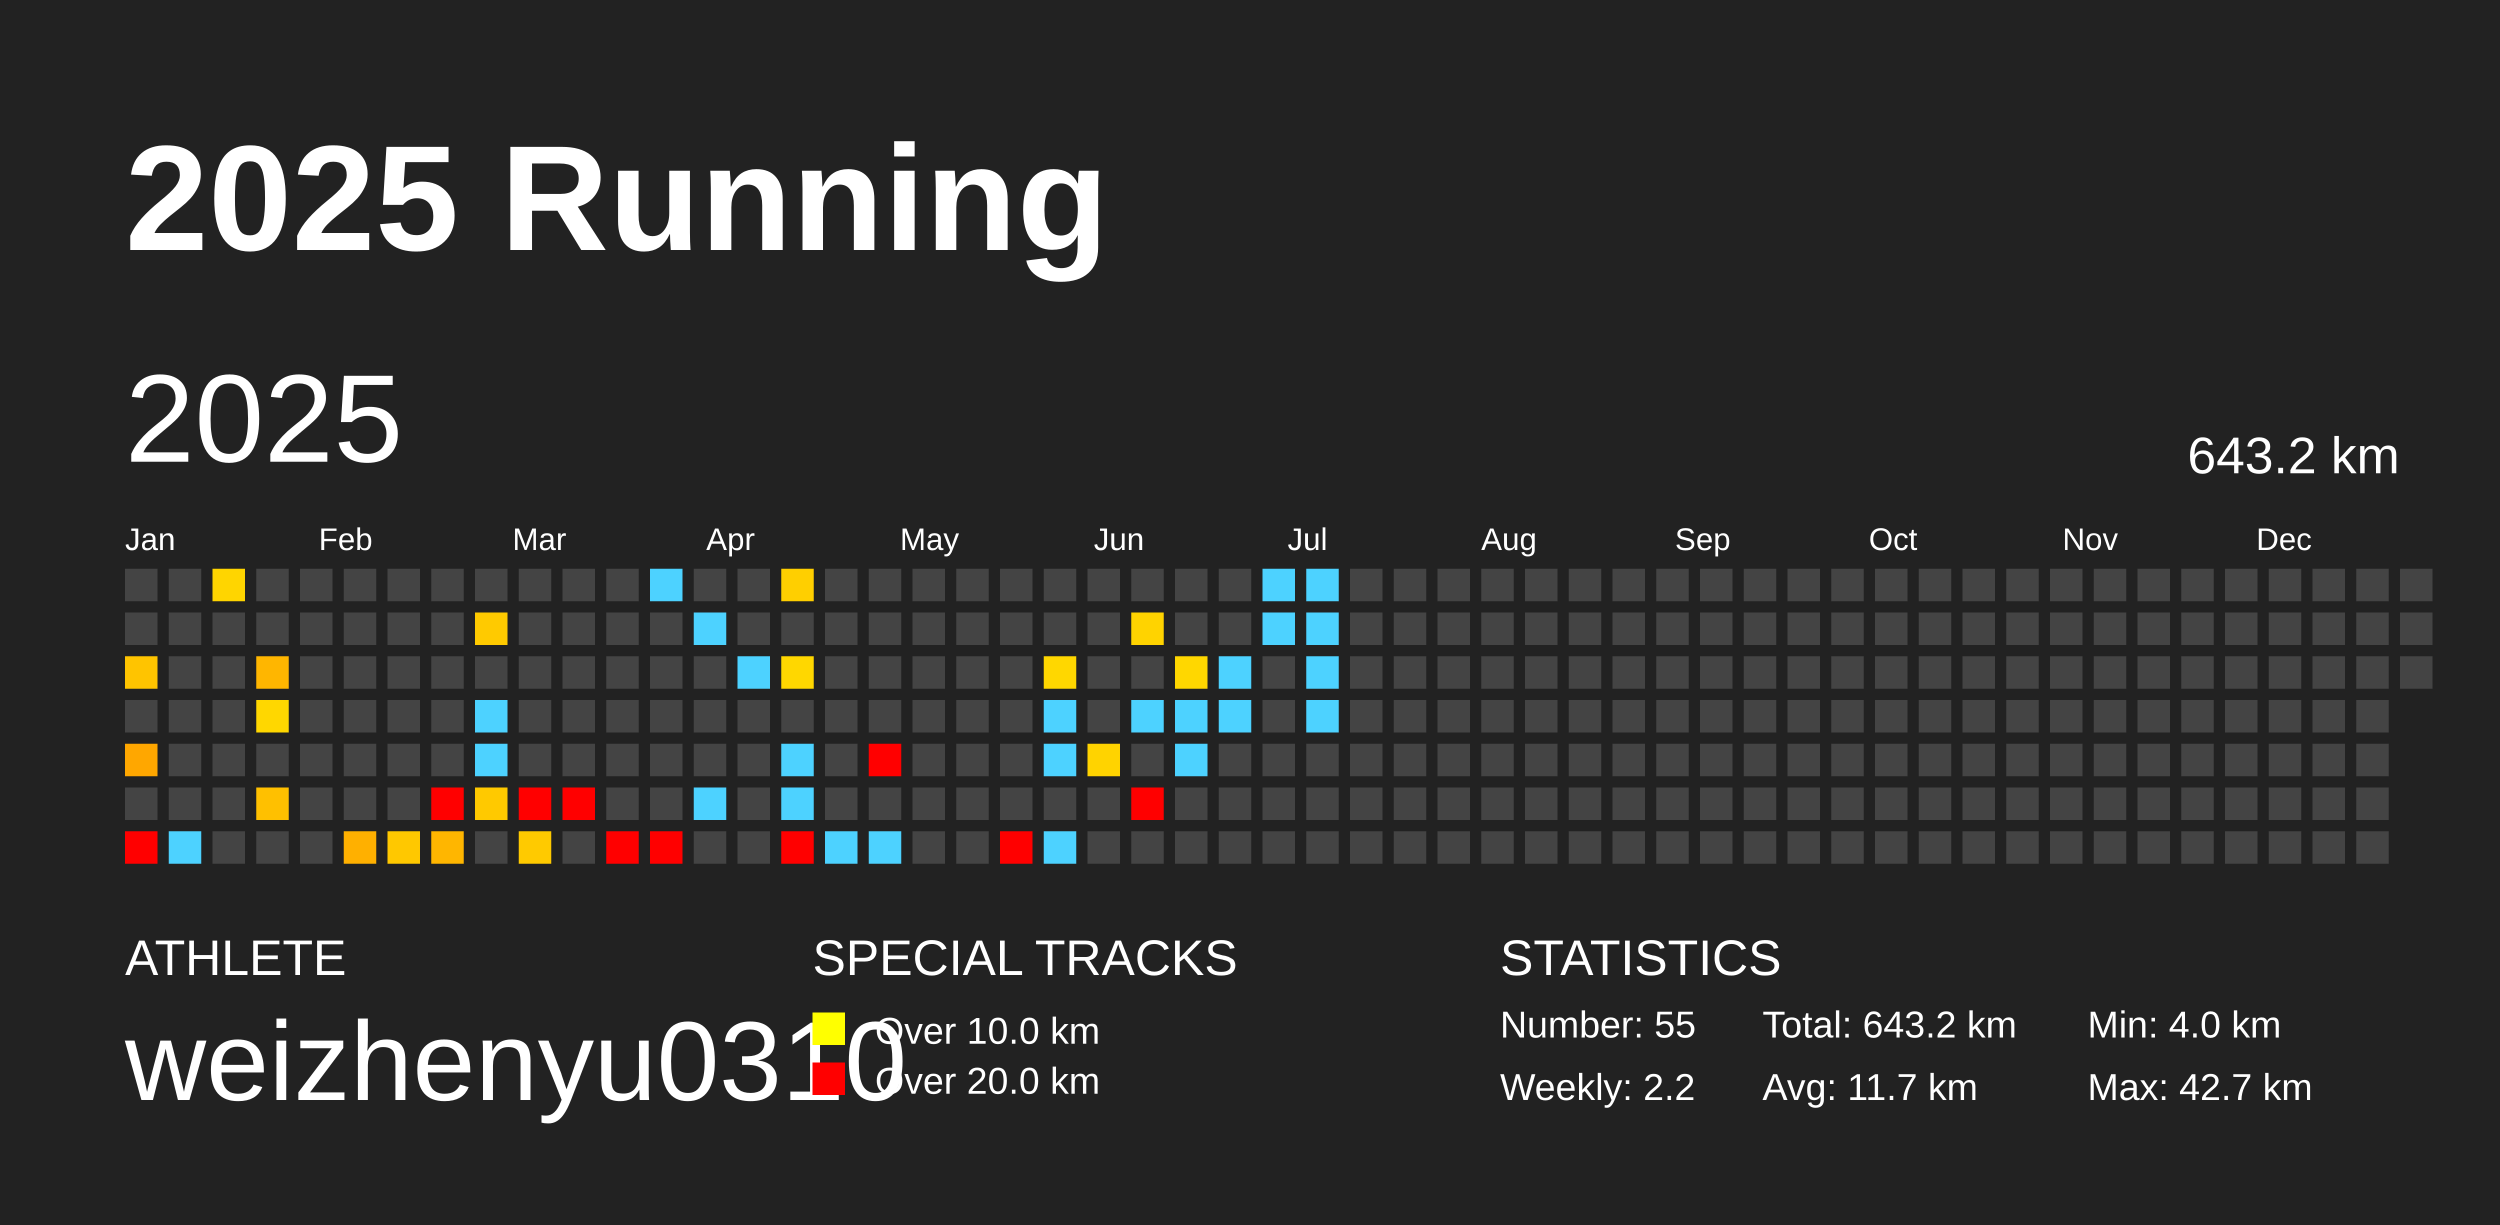
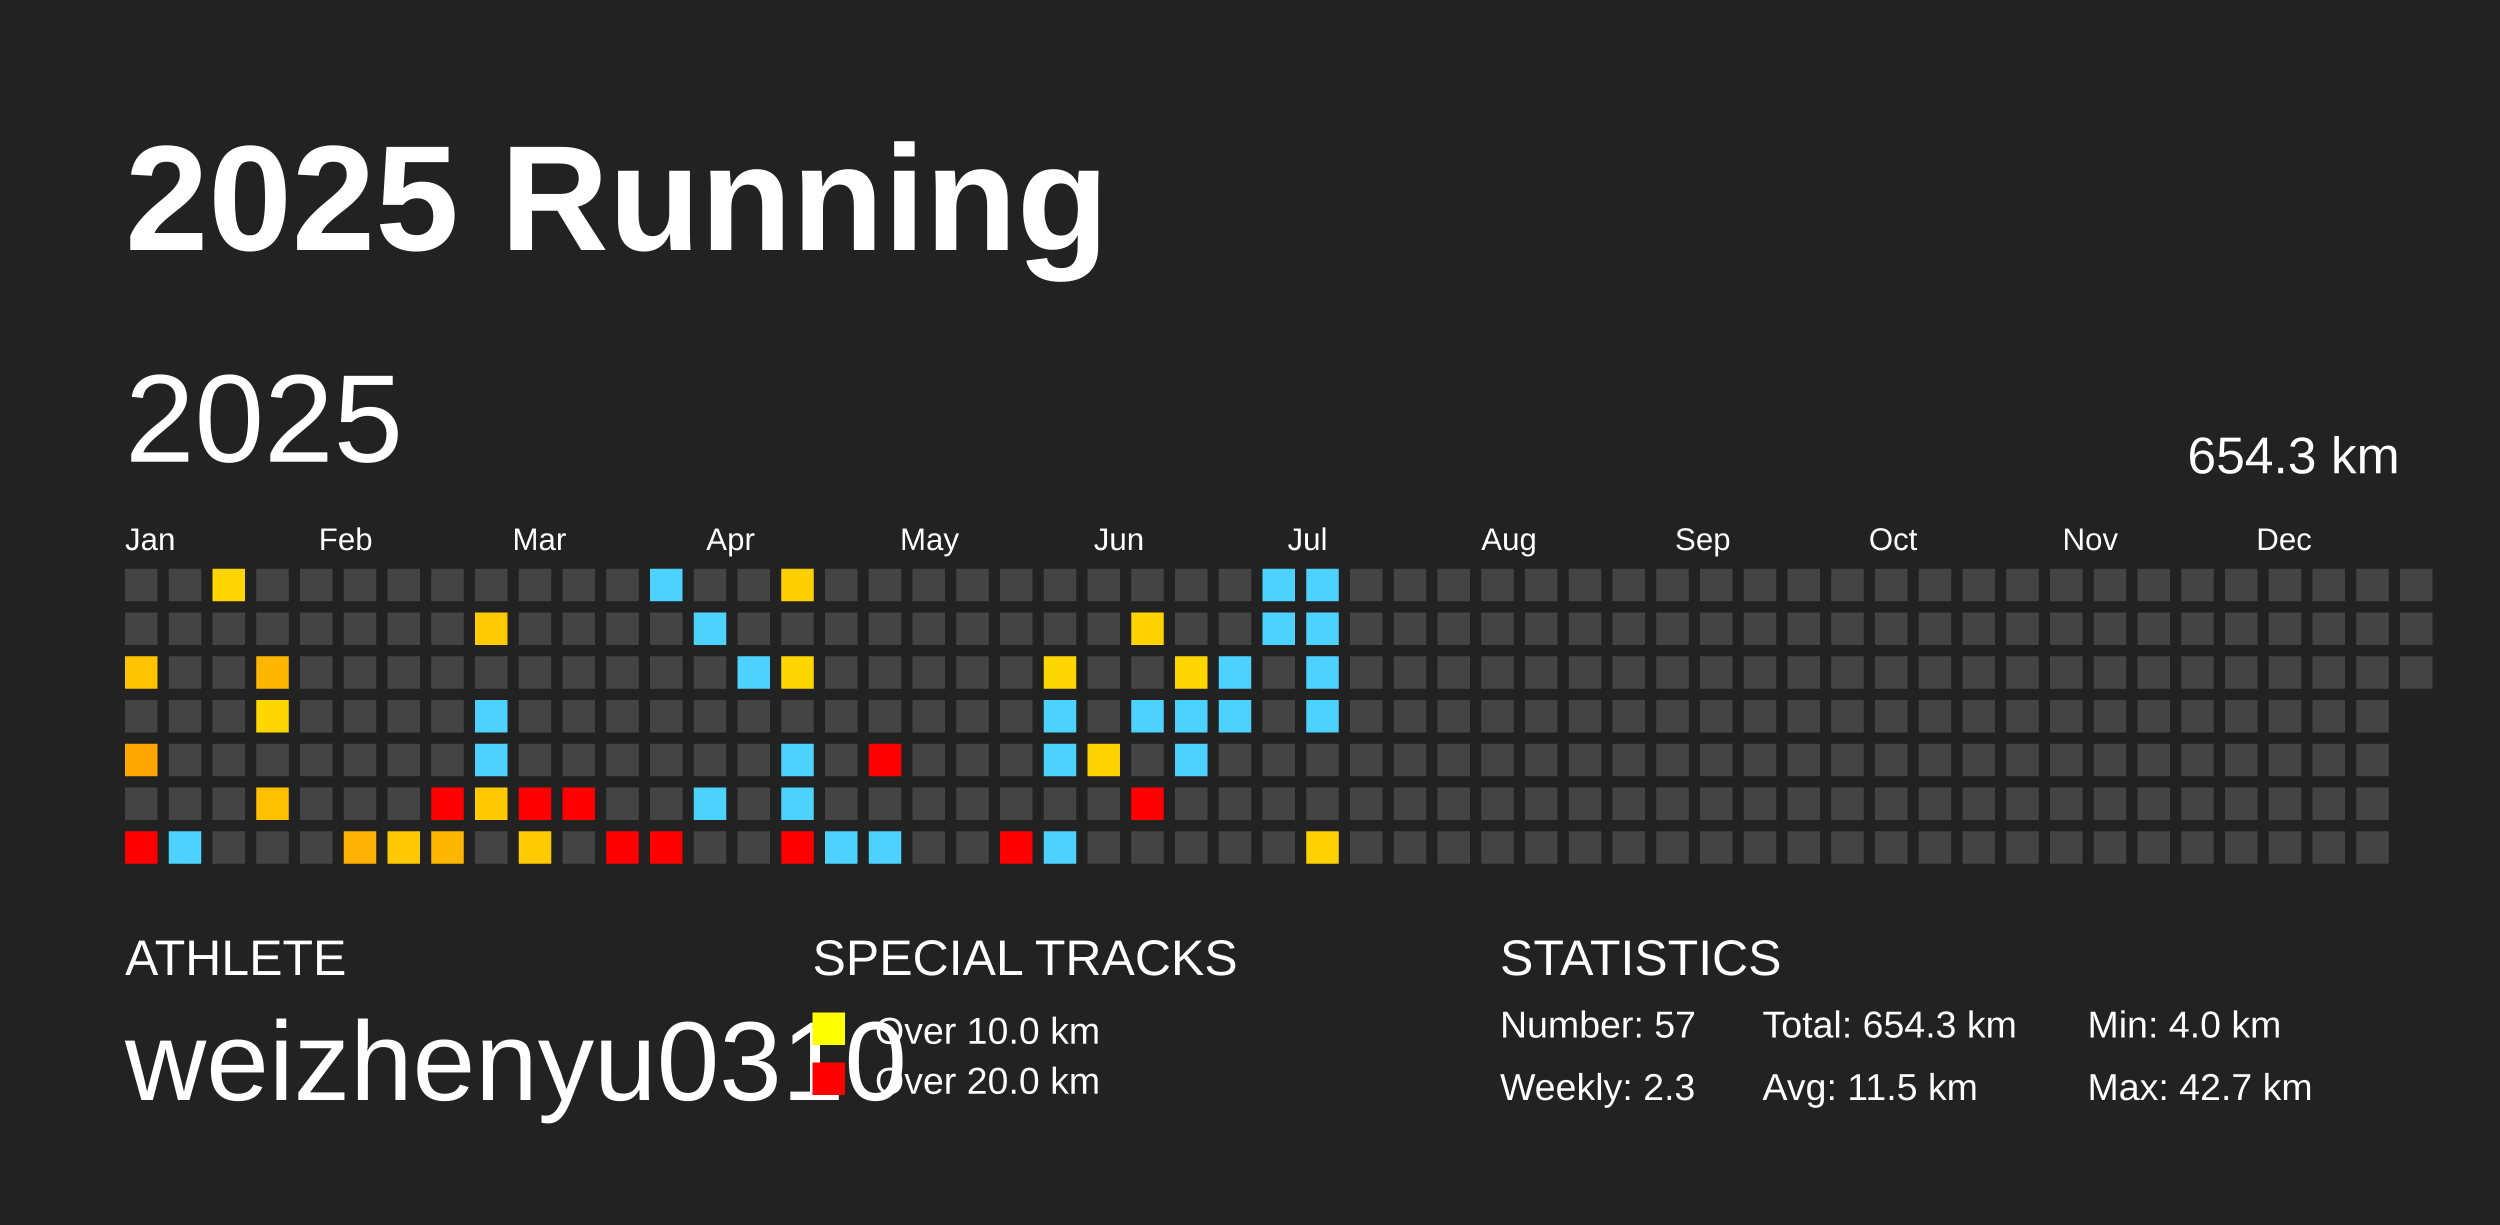
<svg xmlns="http://www.w3.org/2000/svg" baseProfile="full" height="98mm" version="1.1" viewBox="0,0,200,98" width="200mm">
  <defs />
  <rect fill="#222222" height="98" width="200" x="0" y="0" />
  <text fill="#FFFFFF" style="font-size:12px; font-family:Arial; font-weight:bold;" x="10" y="20">2025 Running</text>
  <text fill="#FFFFFF" style="font-size:4px; font-family:Arial" x="10" y="78">ATHLETE</text>
  <text fill="#FFFFFF" style="font-size:9px; font-family:Arial" x="10" y="88">weizhenyu0310</text>
  <text fill="#FFFFFF" style="font-size:4px; font-family:Arial" x="65" y="78">SPECIAL TRACKS</text>
  <rect fill="yellow" height="2.6" width="2.6" x="65" y="81" />
  <text fill="#FFFFFF" style="font-size:3px; font-family:Arial" x="70" y="83.5">Over 10.0 km</text>
  <rect fill="red" height="2.6" width="2.6" x="65" y="85" />
  <text fill="#FFFFFF" style="font-size:3px; font-family:Arial" x="70" y="87.5">Over 20.0 km</text>
  <text fill="#FFFFFF" style="font-size:4px; font-family:Arial" x="120" y="78">STATISTICS</text>
-   <text fill="#FFFFFF" style="font-size:3px; font-family:Arial" x="120" y="83">Number: 55</text>
-   <text fill="#FFFFFF" style="font-size:3px; font-family:Arial" x="120" y="88">Weekly: 2.2</text>
-   <text fill="#FFFFFF" style="font-size:3px; font-family:Arial" x="141" y="83">Total: 643.2 km</text>
-   <text fill="#FFFFFF" style="font-size:3px; font-family:Arial" x="141" y="88">Avg: 11.7 km</text>
+   <text fill="#FFFFFF" style="font-size:3px; font-family:Arial" x="120" y="83">Number: 57</text>
+   <text fill="#FFFFFF" style="font-size:3px; font-family:Arial" x="120" y="88">Weekly: 2.3</text>
+   <text fill="#FFFFFF" style="font-size:3px; font-family:Arial" x="141" y="83">Total: 654.3 km</text>
+   <text fill="#FFFFFF" style="font-size:3px; font-family:Arial" x="141" y="88">Avg: 11.5 km</text>
  <text fill="#FFFFFF" style="font-size:3px; font-family:Arial" x="167" y="83">Min: 4.0 km</text>
  <text fill="#FFFFFF" style="font-size:3px; font-family:Arial" x="167" y="88">Max: 42.7 km</text>
  <text dominant-baseline="hanging" fill="#FFFFFF" style="font-size:10.0px; font-family:Arial;" x="10" y="30">2025</text>
-   <text dominant-baseline="hanging" fill="#FFFFFF" style="font-size:4.125px; font-family:Arial;" x="175" y="35">643.2 km</text>
+   <text dominant-baseline="hanging" fill="#FFFFFF" style="font-size:4.125px; font-family:Arial;" x="175" y="35">654.3 km</text>
  <text fill="#FFFFFF" style="font-size:2.5px; font-family:Arial" x="10.0" y="44">Jan</text>
  <text fill="#FFFFFF" style="font-size:2.5px; font-family:Arial" x="25.5" y="44">Feb</text>
  <text fill="#FFFFFF" style="font-size:2.5px; font-family:Arial" x="41.0" y="44">Mar</text>
  <text fill="#FFFFFF" style="font-size:2.5px; font-family:Arial" x="56.5" y="44">Apr</text>
  <text fill="#FFFFFF" style="font-size:2.5px; font-family:Arial" x="72.0" y="44">May</text>
  <text fill="#FFFFFF" style="font-size:2.5px; font-family:Arial" x="87.5" y="44">Jun</text>
  <text fill="#FFFFFF" style="font-size:2.5px; font-family:Arial" x="103.0" y="44">Jul</text>
  <text fill="#FFFFFF" style="font-size:2.5px; font-family:Arial" x="118.5" y="44">Aug</text>
  <text fill="#FFFFFF" style="font-size:2.5px; font-family:Arial" x="134.0" y="44">Sep</text>
  <text fill="#FFFFFF" style="font-size:2.5px; font-family:Arial" x="149.5" y="44">Oct</text>
  <text fill="#FFFFFF" style="font-size:2.5px; font-family:Arial" x="165.0" y="44">Nov</text>
  <text fill="#FFFFFF" style="font-size:2.5px; font-family:Arial" x="180.5" y="44">Dec</text>
  <rect fill="#444444" height="2.6" width="2.6" x="10.0" y="45.5" />
  <rect fill="#444444" height="2.6" width="2.6" x="10.0" y="49.0" />
  <rect fill="#ffc400" height="2.6" width="2.6" x="10.0" y="52.5" />
  <rect fill="#444444" height="2.6" width="2.6" x="10.0" y="56.0" />
  <rect fill="#ffa700" height="2.6" width="2.6" x="10.0" y="59.5" />
  <rect fill="#444444" height="2.6" width="2.6" x="10.0" y="63.0" />
  <rect fill="red" height="2.6" width="2.6" x="10.0" y="66.5" />
  <rect fill="#444444" height="2.6" width="2.6" x="13.5" y="45.5" />
  <rect fill="#444444" height="2.6" width="2.6" x="13.5" y="49.0" />
  <rect fill="#444444" height="2.6" width="2.6" x="13.5" y="52.5" />
  <rect fill="#444444" height="2.6" width="2.6" x="13.5" y="56.0" />
  <rect fill="#444444" height="2.6" width="2.6" x="13.5" y="59.5" />
  <rect fill="#444444" height="2.6" width="2.6" x="13.5" y="63.0" />
  <rect fill="#4dd2ff" height="2.6" width="2.6" x="13.5" y="66.5" />
  <rect fill="#ffd500" height="2.6" width="2.6" x="17.0" y="45.5" />
  <rect fill="#444444" height="2.6" width="2.6" x="17.0" y="49.0" />
  <rect fill="#444444" height="2.6" width="2.6" x="17.0" y="52.5" />
  <rect fill="#444444" height="2.6" width="2.6" x="17.0" y="56.0" />
  <rect fill="#444444" height="2.6" width="2.6" x="17.0" y="59.5" />
  <rect fill="#444444" height="2.6" width="2.6" x="17.0" y="63.0" />
  <rect fill="#444444" height="2.6" width="2.6" x="17.0" y="66.5" />
  <rect fill="#444444" height="2.6" width="2.6" x="20.5" y="45.5" />
  <rect fill="#444444" height="2.6" width="2.6" x="20.5" y="49.0" />
  <rect fill="#ffb600" height="2.6" width="2.6" x="20.5" y="52.5" />
  <rect fill="#ffd700" height="2.6" width="2.6" x="20.5" y="56.0" />
  <rect fill="#444444" height="2.6" width="2.6" x="20.5" y="59.5" />
  <rect fill="#ffc000" height="2.6" width="2.6" x="20.5" y="63.0" />
  <rect fill="#444444" height="2.6" width="2.6" x="20.5" y="66.5" />
  <rect fill="#444444" height="2.6" width="2.6" x="24.0" y="45.5" />
  <rect fill="#444444" height="2.6" width="2.6" x="24.0" y="49.0" />
  <rect fill="#444444" height="2.6" width="2.6" x="24.0" y="52.5" />
  <rect fill="#444444" height="2.6" width="2.6" x="24.0" y="56.0" />
  <rect fill="#444444" height="2.6" width="2.6" x="24.0" y="59.5" />
  <rect fill="#444444" height="2.6" width="2.6" x="24.0" y="63.0" />
  <rect fill="#444444" height="2.6" width="2.6" x="24.0" y="66.5" />
  <rect fill="#444444" height="2.6" width="2.6" x="27.5" y="45.5" />
  <rect fill="#444444" height="2.6" width="2.6" x="27.5" y="49.0" />
  <rect fill="#444444" height="2.6" width="2.6" x="27.5" y="52.5" />
  <rect fill="#444444" height="2.6" width="2.6" x="27.5" y="56.0" />
  <rect fill="#444444" height="2.6" width="2.6" x="27.5" y="59.5" />
  <rect fill="#444444" height="2.6" width="2.6" x="27.5" y="63.0" />
  <rect fill="#ffb000" height="2.6" width="2.6" x="27.5" y="66.5" />
  <rect fill="#444444" height="2.6" width="2.6" x="31.0" y="45.5" />
  <rect fill="#444444" height="2.6" width="2.6" x="31.0" y="49.0" />
  <rect fill="#444444" height="2.6" width="2.6" x="31.0" y="52.5" />
  <rect fill="#444444" height="2.6" width="2.6" x="31.0" y="56.0" />
  <rect fill="#444444" height="2.6" width="2.6" x="31.0" y="59.5" />
  <rect fill="#444444" height="2.6" width="2.6" x="31.0" y="63.0" />
  <rect fill="#ffc800" height="2.6" width="2.6" x="31.0" y="66.5" />
  <rect fill="#444444" height="2.6" width="2.6" x="34.5" y="45.5" />
  <rect fill="#444444" height="2.6" width="2.6" x="34.5" y="49.0" />
  <rect fill="#444444" height="2.6" width="2.6" x="34.5" y="52.5" />
  <rect fill="#444444" height="2.6" width="2.6" x="34.5" y="56.0" />
  <rect fill="#444444" height="2.6" width="2.6" x="34.5" y="59.5" />
  <rect fill="red" height="2.6" width="2.6" x="34.5" y="63.0" />
  <rect fill="#ffb600" height="2.6" width="2.6" x="34.5" y="66.5" />
  <rect fill="#444444" height="2.6" width="2.6" x="38.0" y="45.5" />
  <rect fill="#ffca00" height="2.6" width="2.6" x="38.0" y="49.0" />
  <rect fill="#444444" height="2.6" width="2.6" x="38.0" y="52.5" />
  <rect fill="#4dd2ff" height="2.6" width="2.6" x="38.0" y="56.0" />
  <rect fill="#4dd2ff" height="2.6" width="2.6" x="38.0" y="59.5" />
  <rect fill="#ffc900" height="2.6" width="2.6" x="38.0" y="63.0" />
  <rect fill="#444444" height="2.6" width="2.6" x="38.0" y="66.5" />
  <rect fill="#444444" height="2.6" width="2.6" x="41.5" y="45.5" />
  <rect fill="#444444" height="2.6" width="2.6" x="41.5" y="49.0" />
  <rect fill="#444444" height="2.6" width="2.6" x="41.5" y="52.5" />
  <rect fill="#444444" height="2.6" width="2.6" x="41.5" y="56.0" />
  <rect fill="#444444" height="2.6" width="2.6" x="41.5" y="59.5" />
  <rect fill="red" height="2.6" width="2.6" x="41.5" y="63.0" />
  <rect fill="#ffca00" height="2.6" width="2.6" x="41.5" y="66.5" />
  <rect fill="#444444" height="2.6" width="2.6" x="45.0" y="45.5" />
  <rect fill="#444444" height="2.6" width="2.6" x="45.0" y="49.0" />
  <rect fill="#444444" height="2.6" width="2.6" x="45.0" y="52.5" />
  <rect fill="#444444" height="2.6" width="2.6" x="45.0" y="56.0" />
  <rect fill="#444444" height="2.6" width="2.6" x="45.0" y="59.5" />
  <rect fill="red" height="2.6" width="2.6" x="45.0" y="63.0" />
  <rect fill="#444444" height="2.6" width="2.6" x="45.0" y="66.5" />
  <rect fill="#444444" height="2.6" width="2.6" x="48.5" y="45.5" />
  <rect fill="#444444" height="2.6" width="2.6" x="48.5" y="49.0" />
  <rect fill="#444444" height="2.6" width="2.6" x="48.5" y="52.5" />
  <rect fill="#444444" height="2.6" width="2.6" x="48.5" y="56.0" />
  <rect fill="#444444" height="2.6" width="2.6" x="48.5" y="59.5" />
  <rect fill="#444444" height="2.6" width="2.6" x="48.5" y="63.0" />
  <rect fill="red" height="2.6" width="2.6" x="48.5" y="66.5" />
  <rect fill="#4dd2ff" height="2.6" width="2.6" x="52.0" y="45.5" />
  <rect fill="#444444" height="2.6" width="2.6" x="52.0" y="49.0" />
  <rect fill="#444444" height="2.6" width="2.6" x="52.0" y="52.5" />
  <rect fill="#444444" height="2.6" width="2.6" x="52.0" y="56.0" />
  <rect fill="#444444" height="2.6" width="2.6" x="52.0" y="59.5" />
  <rect fill="#444444" height="2.6" width="2.6" x="52.0" y="63.0" />
  <rect fill="red" height="2.6" width="2.6" x="52.0" y="66.5" />
  <rect fill="#444444" height="2.6" width="2.6" x="55.5" y="45.5" />
  <rect fill="#4dd2ff" height="2.6" width="2.6" x="55.5" y="49.0" />
  <rect fill="#444444" height="2.6" width="2.6" x="55.5" y="52.5" />
  <rect fill="#444444" height="2.6" width="2.6" x="55.5" y="56.0" />
  <rect fill="#444444" height="2.6" width="2.6" x="55.5" y="59.5" />
  <rect fill="#4dd2ff" height="2.6" width="2.6" x="55.5" y="63.0" />
  <rect fill="#444444" height="2.6" width="2.6" x="55.5" y="66.5" />
  <rect fill="#444444" height="2.6" width="2.6" x="59.0" y="45.5" />
  <rect fill="#444444" height="2.6" width="2.6" x="59.0" y="49.0" />
  <rect fill="#4dd2ff" height="2.6" width="2.6" x="59.0" y="52.5" />
  <rect fill="#444444" height="2.6" width="2.6" x="59.0" y="56.0" />
  <rect fill="#444444" height="2.6" width="2.6" x="59.0" y="59.5" />
  <rect fill="#444444" height="2.6" width="2.6" x="59.0" y="63.0" />
  <rect fill="#444444" height="2.6" width="2.6" x="59.0" y="66.5" />
  <rect fill="#ffcf00" height="2.6" width="2.6" x="62.5" y="45.5" />
  <rect fill="#444444" height="2.6" width="2.6" x="62.5" y="49.0" />
  <rect fill="#ffd700" height="2.6" width="2.6" x="62.5" y="52.5" />
  <rect fill="#444444" height="2.6" width="2.6" x="62.5" y="56.0" />
  <rect fill="#4dd2ff" height="2.6" width="2.6" x="62.5" y="59.5" />
  <rect fill="#4dd2ff" height="2.6" width="2.6" x="62.5" y="63.0" />
  <rect fill="red" height="2.6" width="2.6" x="62.5" y="66.5" />
  <rect fill="#444444" height="2.6" width="2.6" x="66.0" y="45.5" />
  <rect fill="#444444" height="2.6" width="2.6" x="66.0" y="49.0" />
  <rect fill="#444444" height="2.6" width="2.6" x="66.0" y="52.5" />
  <rect fill="#444444" height="2.6" width="2.6" x="66.0" y="56.0" />
  <rect fill="#444444" height="2.6" width="2.6" x="66.0" y="59.5" />
  <rect fill="#444444" height="2.6" width="2.6" x="66.0" y="63.0" />
  <rect fill="#4dd2ff" height="2.6" width="2.6" x="66.0" y="66.5" />
  <rect fill="#444444" height="2.6" width="2.6" x="69.5" y="45.5" />
  <rect fill="#444444" height="2.6" width="2.6" x="69.5" y="49.0" />
  <rect fill="#444444" height="2.6" width="2.6" x="69.5" y="52.5" />
  <rect fill="#444444" height="2.6" width="2.6" x="69.5" y="56.0" />
  <rect fill="red" height="2.6" width="2.6" x="69.5" y="59.5" />
  <rect fill="#444444" height="2.6" width="2.6" x="69.5" y="63.0" />
  <rect fill="#4dd2ff" height="2.6" width="2.6" x="69.5" y="66.5" />
  <rect fill="#444444" height="2.6" width="2.6" x="73.0" y="45.5" />
  <rect fill="#444444" height="2.6" width="2.6" x="73.0" y="49.0" />
  <rect fill="#444444" height="2.6" width="2.6" x="73.0" y="52.5" />
  <rect fill="#444444" height="2.6" width="2.6" x="73.0" y="56.0" />
  <rect fill="#444444" height="2.6" width="2.6" x="73.0" y="59.5" />
  <rect fill="#444444" height="2.6" width="2.6" x="73.0" y="63.0" />
  <rect fill="#444444" height="2.6" width="2.6" x="73.0" y="66.5" />
  <rect fill="#444444" height="2.6" width="2.6" x="76.5" y="45.5" />
  <rect fill="#444444" height="2.6" width="2.6" x="76.5" y="49.0" />
  <rect fill="#444444" height="2.6" width="2.6" x="76.5" y="52.5" />
  <rect fill="#444444" height="2.6" width="2.6" x="76.5" y="56.0" />
  <rect fill="#444444" height="2.6" width="2.6" x="76.5" y="59.5" />
  <rect fill="#444444" height="2.6" width="2.6" x="76.5" y="63.0" />
  <rect fill="#444444" height="2.6" width="2.6" x="76.5" y="66.5" />
  <rect fill="#444444" height="2.6" width="2.6" x="80.0" y="45.5" />
  <rect fill="#444444" height="2.6" width="2.6" x="80.0" y="49.0" />
  <rect fill="#444444" height="2.6" width="2.6" x="80.0" y="52.5" />
  <rect fill="#444444" height="2.6" width="2.6" x="80.0" y="56.0" />
  <rect fill="#444444" height="2.6" width="2.6" x="80.0" y="59.5" />
  <rect fill="#444444" height="2.6" width="2.6" x="80.0" y="63.0" />
  <rect fill="red" height="2.6" width="2.6" x="80.0" y="66.5" />
  <rect fill="#444444" height="2.6" width="2.6" x="83.5" y="45.5" />
  <rect fill="#444444" height="2.6" width="2.6" x="83.5" y="49.0" />
  <rect fill="#ffd700" height="2.6" width="2.6" x="83.5" y="52.5" />
  <rect fill="#4dd2ff" height="2.6" width="2.6" x="83.5" y="56.0" />
  <rect fill="#4dd2ff" height="2.6" width="2.6" x="83.5" y="59.5" />
  <rect fill="#444444" height="2.6" width="2.6" x="83.5" y="63.0" />
  <rect fill="#4dd2ff" height="2.6" width="2.6" x="83.5" y="66.5" />
  <rect fill="#444444" height="2.6" width="2.6" x="87.0" y="45.5" />
  <rect fill="#444444" height="2.6" width="2.6" x="87.0" y="49.0" />
  <rect fill="#444444" height="2.6" width="2.6" x="87.0" y="52.5" />
  <rect fill="#444444" height="2.6" width="2.6" x="87.0" y="56.0" />
  <rect fill="#ffd300" height="2.6" width="2.6" x="87.0" y="59.5" />
  <rect fill="#444444" height="2.6" width="2.6" x="87.0" y="63.0" />
  <rect fill="#444444" height="2.6" width="2.6" x="87.0" y="66.5" />
  <rect fill="#444444" height="2.6" width="2.6" x="90.5" y="45.5" />
  <rect fill="#ffd300" height="2.6" width="2.6" x="90.5" y="49.0" />
  <rect fill="#444444" height="2.6" width="2.6" x="90.5" y="52.5" />
  <rect fill="#4dd2ff" height="2.6" width="2.6" x="90.5" y="56.0" />
  <rect fill="#444444" height="2.6" width="2.6" x="90.5" y="59.5" />
  <rect fill="red" height="2.6" width="2.6" x="90.5" y="63.0" />
  <rect fill="#444444" height="2.6" width="2.6" x="90.5" y="66.5" />
  <rect fill="#444444" height="2.6" width="2.6" x="94.0" y="45.5" />
  <rect fill="#444444" height="2.6" width="2.6" x="94.0" y="49.0" />
  <rect fill="#ffd700" height="2.6" width="2.6" x="94.0" y="52.5" />
  <rect fill="#4dd2ff" height="2.6" width="2.6" x="94.0" y="56.0" />
  <rect fill="#4dd2ff" height="2.6" width="2.6" x="94.0" y="59.5" />
  <rect fill="#444444" height="2.6" width="2.6" x="94.0" y="63.0" />
  <rect fill="#444444" height="2.6" width="2.6" x="94.0" y="66.5" />
  <rect fill="#444444" height="2.6" width="2.6" x="97.5" y="45.5" />
  <rect fill="#444444" height="2.6" width="2.6" x="97.5" y="49.0" />
  <rect fill="#4dd2ff" height="2.6" width="2.6" x="97.5" y="52.5" />
  <rect fill="#4dd2ff" height="2.6" width="2.6" x="97.5" y="56.0" />
  <rect fill="#444444" height="2.6" width="2.6" x="97.5" y="59.5" />
  <rect fill="#444444" height="2.6" width="2.6" x="97.5" y="63.0" />
  <rect fill="#444444" height="2.6" width="2.6" x="97.5" y="66.5" />
  <rect fill="#4dd2ff" height="2.6" width="2.6" x="101.0" y="45.5" />
  <rect fill="#4dd2ff" height="2.6" width="2.6" x="101.0" y="49.0" />
  <rect fill="#444444" height="2.6" width="2.6" x="101.0" y="52.5" />
  <rect fill="#444444" height="2.6" width="2.6" x="101.0" y="56.0" />
  <rect fill="#444444" height="2.6" width="2.6" x="101.0" y="59.5" />
  <rect fill="#444444" height="2.6" width="2.6" x="101.0" y="63.0" />
  <rect fill="#444444" height="2.6" width="2.6" x="101.0" y="66.5" />
  <rect fill="#4dd2ff" height="2.6" width="2.6" x="104.5" y="45.5" />
  <rect fill="#4dd2ff" height="2.6" width="2.6" x="104.5" y="49.0" />
  <rect fill="#4dd2ff" height="2.6" width="2.6" x="104.5" y="52.5" />
  <rect fill="#4dd2ff" height="2.6" width="2.6" x="104.5" y="56.0" />
  <rect fill="#444444" height="2.6" width="2.6" x="104.5" y="59.5" />
  <rect fill="#444444" height="2.6" width="2.6" x="104.5" y="63.0" />
-   <rect fill="#444444" height="2.6" width="2.6" x="104.5" y="66.5" />
+   <rect fill="#ffd100" height="2.6" width="2.6" x="104.5" y="66.5" />
  <rect fill="#444444" height="2.6" width="2.6" x="108.0" y="45.5" />
  <rect fill="#444444" height="2.6" width="2.6" x="108.0" y="49.0" />
  <rect fill="#444444" height="2.6" width="2.6" x="108.0" y="52.5" />
  <rect fill="#444444" height="2.6" width="2.6" x="108.0" y="56.0" />
  <rect fill="#444444" height="2.6" width="2.6" x="108.0" y="59.5" />
  <rect fill="#444444" height="2.6" width="2.6" x="108.0" y="63.0" />
  <rect fill="#444444" height="2.6" width="2.6" x="108.0" y="66.5" />
  <rect fill="#444444" height="2.6" width="2.6" x="111.5" y="45.5" />
  <rect fill="#444444" height="2.6" width="2.6" x="111.5" y="49.0" />
  <rect fill="#444444" height="2.6" width="2.6" x="111.5" y="52.5" />
  <rect fill="#444444" height="2.6" width="2.6" x="111.5" y="56.0" />
  <rect fill="#444444" height="2.6" width="2.6" x="111.5" y="59.5" />
  <rect fill="#444444" height="2.6" width="2.6" x="111.5" y="63.0" />
  <rect fill="#444444" height="2.6" width="2.6" x="111.5" y="66.5" />
  <rect fill="#444444" height="2.6" width="2.6" x="115.0" y="45.5" />
  <rect fill="#444444" height="2.6" width="2.6" x="115.0" y="49.0" />
  <rect fill="#444444" height="2.6" width="2.6" x="115.0" y="52.5" />
  <rect fill="#444444" height="2.6" width="2.6" x="115.0" y="56.0" />
  <rect fill="#444444" height="2.6" width="2.6" x="115.0" y="59.5" />
  <rect fill="#444444" height="2.6" width="2.6" x="115.0" y="63.0" />
  <rect fill="#444444" height="2.6" width="2.6" x="115.0" y="66.5" />
  <rect fill="#444444" height="2.6" width="2.6" x="118.5" y="45.5" />
  <rect fill="#444444" height="2.6" width="2.6" x="118.5" y="49.0" />
  <rect fill="#444444" height="2.6" width="2.6" x="118.5" y="52.5" />
  <rect fill="#444444" height="2.6" width="2.6" x="118.5" y="56.0" />
  <rect fill="#444444" height="2.6" width="2.6" x="118.5" y="59.5" />
  <rect fill="#444444" height="2.6" width="2.6" x="118.5" y="63.0" />
  <rect fill="#444444" height="2.6" width="2.6" x="118.5" y="66.5" />
  <rect fill="#444444" height="2.6" width="2.6" x="122.0" y="45.5" />
  <rect fill="#444444" height="2.6" width="2.6" x="122.0" y="49.0" />
  <rect fill="#444444" height="2.6" width="2.6" x="122.0" y="52.5" />
  <rect fill="#444444" height="2.6" width="2.6" x="122.0" y="56.0" />
  <rect fill="#444444" height="2.6" width="2.6" x="122.0" y="59.5" />
  <rect fill="#444444" height="2.6" width="2.6" x="122.0" y="63.0" />
  <rect fill="#444444" height="2.6" width="2.6" x="122.0" y="66.5" />
  <rect fill="#444444" height="2.6" width="2.6" x="125.5" y="45.5" />
  <rect fill="#444444" height="2.6" width="2.6" x="125.5" y="49.0" />
  <rect fill="#444444" height="2.6" width="2.6" x="125.5" y="52.5" />
  <rect fill="#444444" height="2.6" width="2.6" x="125.5" y="56.0" />
  <rect fill="#444444" height="2.6" width="2.6" x="125.5" y="59.5" />
  <rect fill="#444444" height="2.6" width="2.6" x="125.5" y="63.0" />
  <rect fill="#444444" height="2.6" width="2.6" x="125.5" y="66.5" />
  <rect fill="#444444" height="2.6" width="2.6" x="129.0" y="45.5" />
  <rect fill="#444444" height="2.6" width="2.6" x="129.0" y="49.0" />
  <rect fill="#444444" height="2.6" width="2.6" x="129.0" y="52.5" />
  <rect fill="#444444" height="2.6" width="2.6" x="129.0" y="56.0" />
  <rect fill="#444444" height="2.6" width="2.6" x="129.0" y="59.5" />
  <rect fill="#444444" height="2.6" width="2.6" x="129.0" y="63.0" />
  <rect fill="#444444" height="2.6" width="2.6" x="129.0" y="66.5" />
  <rect fill="#444444" height="2.6" width="2.6" x="132.5" y="45.5" />
  <rect fill="#444444" height="2.6" width="2.6" x="132.5" y="49.0" />
  <rect fill="#444444" height="2.6" width="2.6" x="132.5" y="52.5" />
  <rect fill="#444444" height="2.6" width="2.6" x="132.5" y="56.0" />
  <rect fill="#444444" height="2.6" width="2.6" x="132.5" y="59.5" />
  <rect fill="#444444" height="2.6" width="2.6" x="132.5" y="63.0" />
  <rect fill="#444444" height="2.6" width="2.6" x="132.5" y="66.5" />
  <rect fill="#444444" height="2.6" width="2.6" x="136.0" y="45.5" />
  <rect fill="#444444" height="2.6" width="2.6" x="136.0" y="49.0" />
  <rect fill="#444444" height="2.6" width="2.6" x="136.0" y="52.5" />
  <rect fill="#444444" height="2.6" width="2.6" x="136.0" y="56.0" />
  <rect fill="#444444" height="2.6" width="2.6" x="136.0" y="59.5" />
  <rect fill="#444444" height="2.6" width="2.6" x="136.0" y="63.0" />
  <rect fill="#444444" height="2.6" width="2.6" x="136.0" y="66.5" />
  <rect fill="#444444" height="2.6" width="2.6" x="139.5" y="45.5" />
  <rect fill="#444444" height="2.6" width="2.6" x="139.5" y="49.0" />
  <rect fill="#444444" height="2.6" width="2.6" x="139.5" y="52.5" />
  <rect fill="#444444" height="2.6" width="2.6" x="139.5" y="56.0" />
  <rect fill="#444444" height="2.6" width="2.6" x="139.5" y="59.5" />
  <rect fill="#444444" height="2.6" width="2.6" x="139.5" y="63.0" />
  <rect fill="#444444" height="2.6" width="2.6" x="139.5" y="66.5" />
  <rect fill="#444444" height="2.6" width="2.6" x="143.0" y="45.5" />
  <rect fill="#444444" height="2.6" width="2.6" x="143.0" y="49.0" />
  <rect fill="#444444" height="2.6" width="2.6" x="143.0" y="52.5" />
  <rect fill="#444444" height="2.6" width="2.6" x="143.0" y="56.0" />
  <rect fill="#444444" height="2.6" width="2.6" x="143.0" y="59.5" />
  <rect fill="#444444" height="2.6" width="2.6" x="143.0" y="63.0" />
  <rect fill="#444444" height="2.6" width="2.6" x="143.0" y="66.5" />
  <rect fill="#444444" height="2.6" width="2.6" x="146.5" y="45.5" />
  <rect fill="#444444" height="2.6" width="2.6" x="146.5" y="49.0" />
  <rect fill="#444444" height="2.6" width="2.6" x="146.5" y="52.5" />
  <rect fill="#444444" height="2.6" width="2.6" x="146.5" y="56.0" />
  <rect fill="#444444" height="2.6" width="2.6" x="146.5" y="59.5" />
  <rect fill="#444444" height="2.6" width="2.6" x="146.5" y="63.0" />
  <rect fill="#444444" height="2.6" width="2.6" x="146.5" y="66.5" />
  <rect fill="#444444" height="2.6" width="2.6" x="150.0" y="45.5" />
  <rect fill="#444444" height="2.6" width="2.6" x="150.0" y="49.0" />
  <rect fill="#444444" height="2.6" width="2.6" x="150.0" y="52.5" />
  <rect fill="#444444" height="2.6" width="2.6" x="150.0" y="56.0" />
  <rect fill="#444444" height="2.6" width="2.6" x="150.0" y="59.5" />
  <rect fill="#444444" height="2.6" width="2.6" x="150.0" y="63.0" />
  <rect fill="#444444" height="2.6" width="2.6" x="150.0" y="66.5" />
  <rect fill="#444444" height="2.6" width="2.6" x="153.5" y="45.5" />
  <rect fill="#444444" height="2.6" width="2.6" x="153.5" y="49.0" />
  <rect fill="#444444" height="2.6" width="2.6" x="153.5" y="52.5" />
  <rect fill="#444444" height="2.6" width="2.6" x="153.5" y="56.0" />
  <rect fill="#444444" height="2.6" width="2.6" x="153.5" y="59.5" />
  <rect fill="#444444" height="2.6" width="2.6" x="153.5" y="63.0" />
  <rect fill="#444444" height="2.6" width="2.6" x="153.5" y="66.5" />
  <rect fill="#444444" height="2.6" width="2.6" x="157.0" y="45.5" />
  <rect fill="#444444" height="2.6" width="2.6" x="157.0" y="49.0" />
  <rect fill="#444444" height="2.6" width="2.6" x="157.0" y="52.5" />
  <rect fill="#444444" height="2.6" width="2.6" x="157.0" y="56.0" />
  <rect fill="#444444" height="2.6" width="2.6" x="157.0" y="59.5" />
  <rect fill="#444444" height="2.6" width="2.6" x="157.0" y="63.0" />
  <rect fill="#444444" height="2.6" width="2.6" x="157.0" y="66.5" />
  <rect fill="#444444" height="2.6" width="2.6" x="160.5" y="45.5" />
  <rect fill="#444444" height="2.6" width="2.6" x="160.5" y="49.0" />
  <rect fill="#444444" height="2.6" width="2.6" x="160.5" y="52.5" />
  <rect fill="#444444" height="2.6" width="2.6" x="160.5" y="56.0" />
  <rect fill="#444444" height="2.6" width="2.6" x="160.5" y="59.5" />
  <rect fill="#444444" height="2.6" width="2.6" x="160.5" y="63.0" />
  <rect fill="#444444" height="2.6" width="2.6" x="160.5" y="66.5" />
  <rect fill="#444444" height="2.6" width="2.6" x="164.0" y="45.5" />
  <rect fill="#444444" height="2.6" width="2.6" x="164.0" y="49.0" />
  <rect fill="#444444" height="2.6" width="2.6" x="164.0" y="52.5" />
  <rect fill="#444444" height="2.6" width="2.6" x="164.0" y="56.0" />
  <rect fill="#444444" height="2.6" width="2.6" x="164.0" y="59.5" />
  <rect fill="#444444" height="2.6" width="2.6" x="164.0" y="63.0" />
  <rect fill="#444444" height="2.6" width="2.6" x="164.0" y="66.5" />
  <rect fill="#444444" height="2.6" width="2.6" x="167.5" y="45.5" />
  <rect fill="#444444" height="2.6" width="2.6" x="167.5" y="49.0" />
  <rect fill="#444444" height="2.6" width="2.6" x="167.5" y="52.5" />
  <rect fill="#444444" height="2.6" width="2.6" x="167.5" y="56.0" />
  <rect fill="#444444" height="2.6" width="2.6" x="167.5" y="59.5" />
  <rect fill="#444444" height="2.6" width="2.6" x="167.5" y="63.0" />
  <rect fill="#444444" height="2.6" width="2.6" x="167.5" y="66.5" />
  <rect fill="#444444" height="2.6" width="2.6" x="171.0" y="45.5" />
  <rect fill="#444444" height="2.6" width="2.6" x="171.0" y="49.0" />
  <rect fill="#444444" height="2.6" width="2.6" x="171.0" y="52.5" />
  <rect fill="#444444" height="2.6" width="2.6" x="171.0" y="56.0" />
  <rect fill="#444444" height="2.6" width="2.6" x="171.0" y="59.5" />
  <rect fill="#444444" height="2.6" width="2.6" x="171.0" y="63.0" />
  <rect fill="#444444" height="2.6" width="2.6" x="171.0" y="66.5" />
  <rect fill="#444444" height="2.6" width="2.6" x="174.5" y="45.5" />
  <rect fill="#444444" height="2.6" width="2.6" x="174.5" y="49.0" />
  <rect fill="#444444" height="2.6" width="2.6" x="174.5" y="52.5" />
  <rect fill="#444444" height="2.6" width="2.6" x="174.5" y="56.0" />
  <rect fill="#444444" height="2.6" width="2.6" x="174.5" y="59.5" />
  <rect fill="#444444" height="2.6" width="2.6" x="174.5" y="63.0" />
  <rect fill="#444444" height="2.6" width="2.6" x="174.5" y="66.5" />
  <rect fill="#444444" height="2.6" width="2.6" x="178.0" y="45.5" />
  <rect fill="#444444" height="2.6" width="2.6" x="178.0" y="49.0" />
  <rect fill="#444444" height="2.6" width="2.6" x="178.0" y="52.5" />
  <rect fill="#444444" height="2.6" width="2.6" x="178.0" y="56.0" />
  <rect fill="#444444" height="2.6" width="2.6" x="178.0" y="59.5" />
  <rect fill="#444444" height="2.6" width="2.6" x="178.0" y="63.0" />
  <rect fill="#444444" height="2.6" width="2.6" x="178.0" y="66.5" />
  <rect fill="#444444" height="2.6" width="2.6" x="181.5" y="45.5" />
  <rect fill="#444444" height="2.6" width="2.6" x="181.5" y="49.0" />
  <rect fill="#444444" height="2.6" width="2.6" x="181.5" y="52.5" />
  <rect fill="#444444" height="2.6" width="2.6" x="181.5" y="56.0" />
  <rect fill="#444444" height="2.6" width="2.6" x="181.5" y="59.5" />
  <rect fill="#444444" height="2.6" width="2.6" x="181.5" y="63.0" />
  <rect fill="#444444" height="2.6" width="2.6" x="181.5" y="66.5" />
  <rect fill="#444444" height="2.6" width="2.6" x="185.0" y="45.5" />
  <rect fill="#444444" height="2.6" width="2.6" x="185.0" y="49.0" />
  <rect fill="#444444" height="2.6" width="2.6" x="185.0" y="52.5" />
  <rect fill="#444444" height="2.6" width="2.6" x="185.0" y="56.0" />
  <rect fill="#444444" height="2.6" width="2.6" x="185.0" y="59.5" />
  <rect fill="#444444" height="2.6" width="2.6" x="185.0" y="63.0" />
  <rect fill="#444444" height="2.6" width="2.6" x="185.0" y="66.5" />
  <rect fill="#444444" height="2.6" width="2.6" x="188.5" y="45.5" />
  <rect fill="#444444" height="2.6" width="2.6" x="188.5" y="49.0" />
  <rect fill="#444444" height="2.6" width="2.6" x="188.5" y="52.5" />
  <rect fill="#444444" height="2.6" width="2.6" x="188.5" y="56.0" />
  <rect fill="#444444" height="2.6" width="2.6" x="188.5" y="59.5" />
  <rect fill="#444444" height="2.6" width="2.6" x="188.5" y="63.0" />
  <rect fill="#444444" height="2.6" width="2.6" x="188.5" y="66.5" />
  <rect fill="#444444" height="2.6" width="2.6" x="192.0" y="45.5" />
  <rect fill="#444444" height="2.6" width="2.6" x="192.0" y="49.0" />
  <rect fill="#444444" height="2.6" width="2.6" x="192.0" y="52.5" />
</svg>
